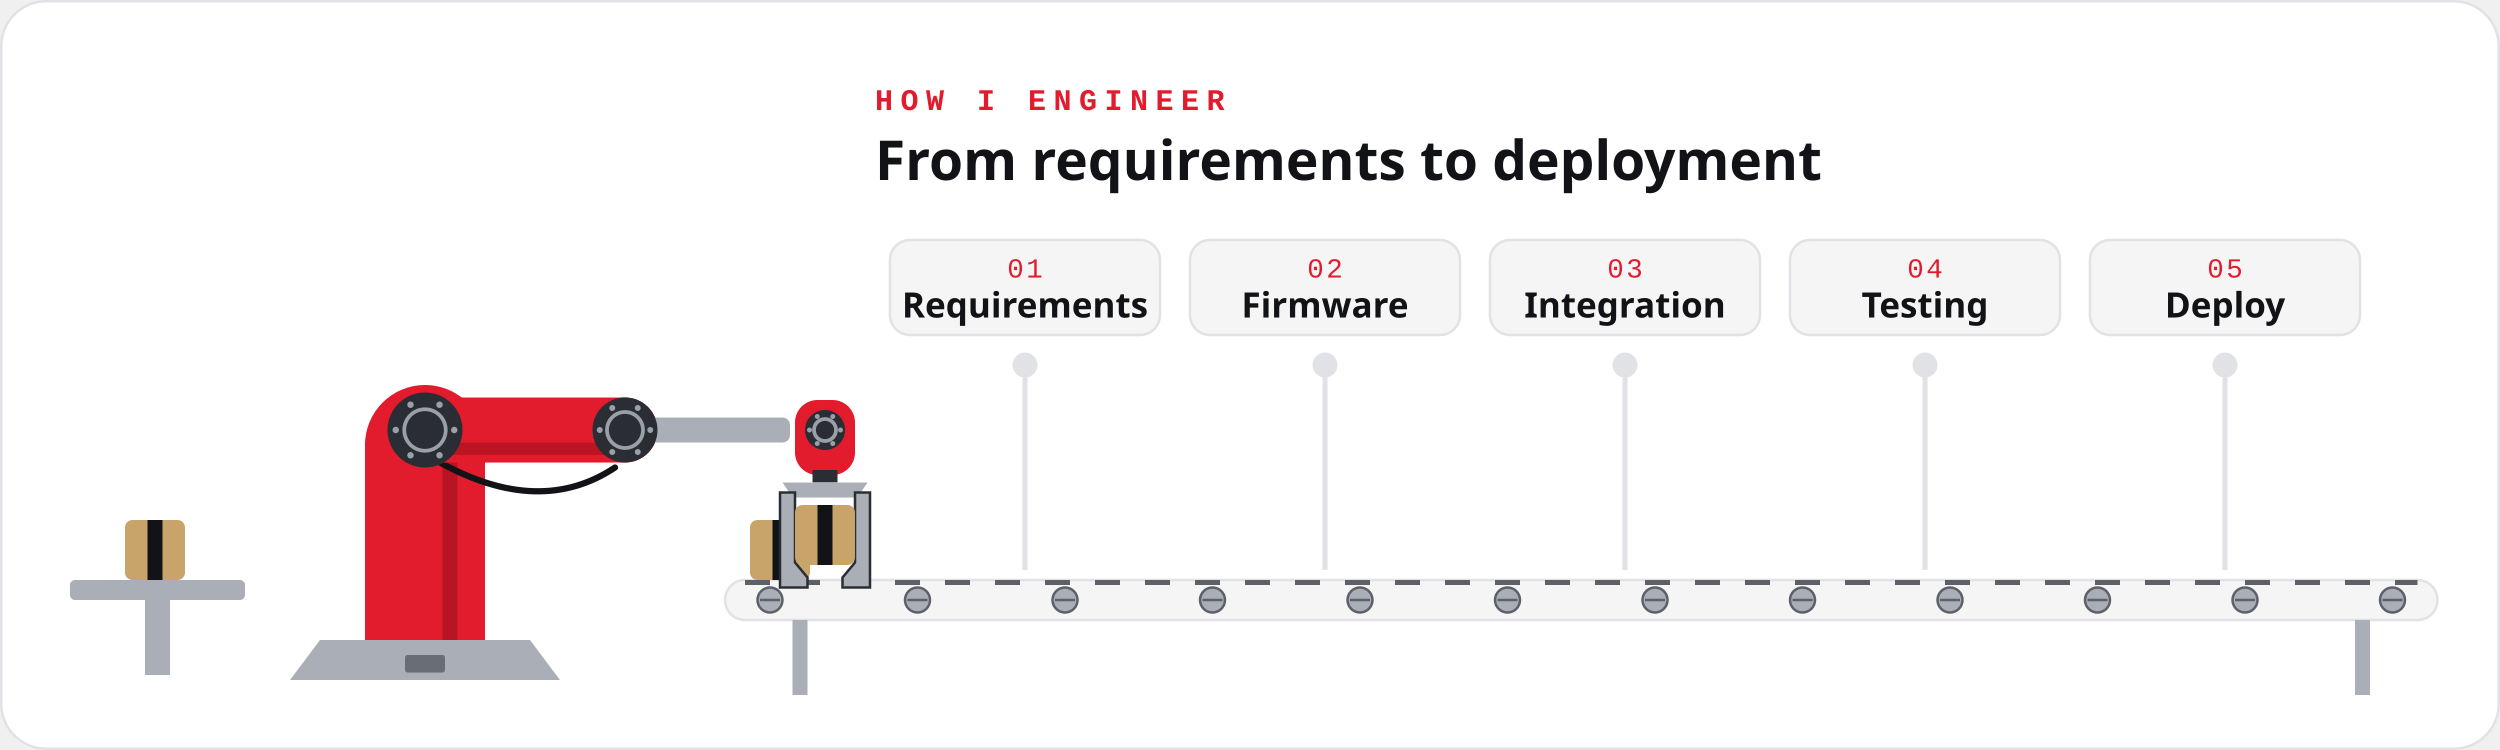
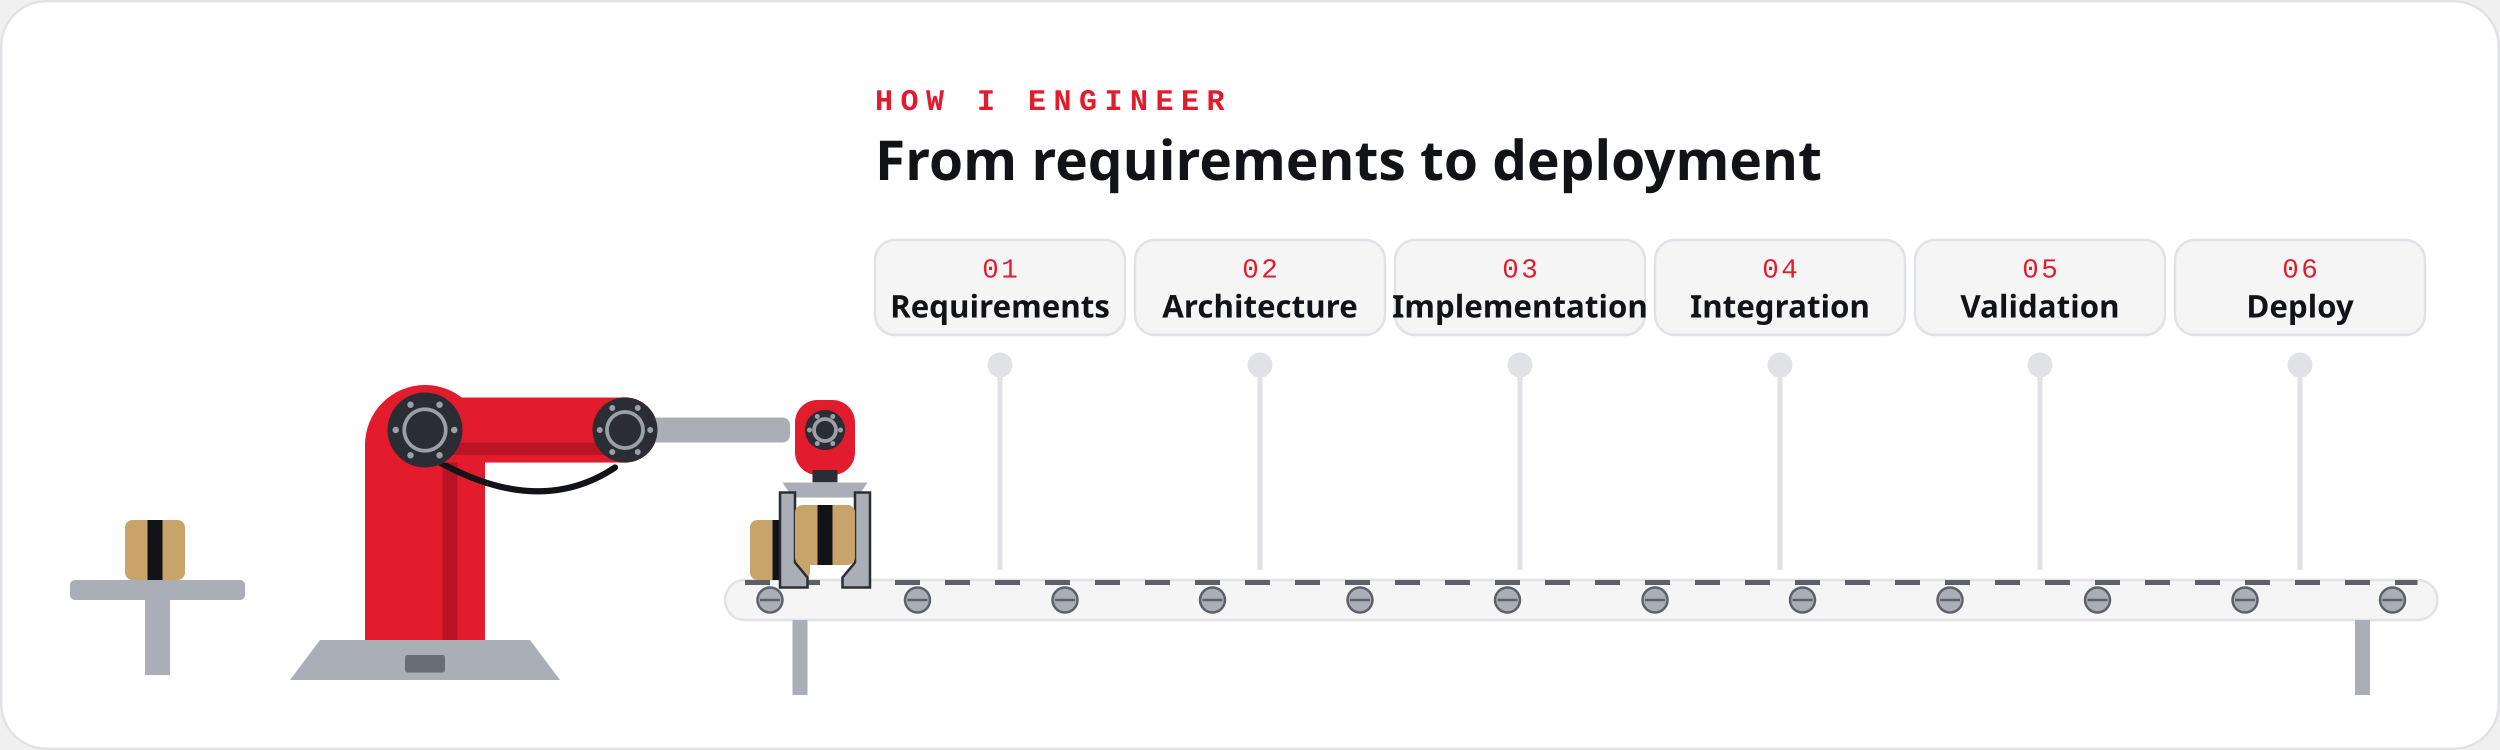
<svg xmlns="http://www.w3.org/2000/svg" width="1000" height="300" viewBox="0 0 1000 300" role="img" aria-labelledby="at ad">
  <style>
  .eyebrow{font-family:ui-monospace,SFMono-Regular,'SF Mono',Menlo,Consolas,'Liberation Mono',monospace;font-size:12px;font-weight:600;letter-spacing:3px;fill:#E21B2D}
  .title{font-family:-apple-system,BlinkMacSystemFont,'Segoe UI','Noto Sans',Helvetica,Arial,sans-serif;font-size:22px;font-weight:700;fill:#111317}
-   .phase{font-family:-apple-system,BlinkMacSystemFont,'Segoe UI','Noto Sans',Helvetica,Arial,sans-serif;font-size:14px;font-weight:700;fill:#111317}
+   .phase{font-family:-apple-system,BlinkMacSystemFont,'Segoe UI','Noto Sans',Helvetica,Arial,sans-serif;font-size:12.5px;font-weight:700;fill:#111317}
  .num{font-family:ui-monospace,SFMono-Regular,'SF Mono',Menlo,Consolas,'Liberation Mono',monospace;font-size:11px;letter-spacing:1px;fill:#E21B2D}
  .sh{transform-origin:170px 172px;animation:sh 10s ease-in-out infinite}
  .el{transform-origin:250px 172px;animation:el 10s ease-in-out infinite}
  .wr{transform-origin:330px 172px;animation:wr 10s ease-in-out infinite}
  @keyframes sh{0%{transform:rotate(-104.07deg)}2%{transform:rotate(-67.76deg)}4%{transform:rotate(-74.67deg)}6%{transform:rotate(-90.72deg)}8%{transform:rotate(-112.43deg)}9.5%{transform:rotate(-116.01deg)}11%{transform:rotate(-121.22deg)}12.5%{transform:rotate(-127.87deg)}14%{transform:rotate(-135.71deg)}15%{transform:rotate(-135.71deg)}16%{transform:rotate(-135.71deg)}17%{transform:rotate(-135.71deg)}18%{transform:rotate(-135.71deg)}19.75%{transform:rotate(-127.87deg)}21.5%{transform:rotate(-121.22deg)}23.25%{transform:rotate(-116.01deg)}25%{transform:rotate(-112.43deg)}27%{transform:rotate(-90.72deg)}29%{transform:rotate(-74.67deg)}31%{transform:rotate(-67.76deg)}33%{transform:rotate(-104.07deg)}35%{transform:rotate(-107.40deg)}37%{transform:rotate(-93.63deg)}39%{transform:rotate(-70.58deg)}41%{transform:rotate(-39.11deg)}42.25%{transform:rotate(-38.38deg)}43.5%{transform:rotate(-35.42deg)}44.75%{transform:rotate(-30.84deg)}46%{transform:rotate(-24.92deg)}47%{transform:rotate(-24.92deg)}48%{transform:rotate(-24.92deg)}49%{transform:rotate(-24.92deg)}50%{transform:rotate(-24.92deg)}51.75%{transform:rotate(-30.84deg)}53.5%{transform:rotate(-35.42deg)}55.25%{transform:rotate(-38.38deg)}57%{transform:rotate(-39.11deg)}59.5%{transform:rotate(-70.58deg)}62%{transform:rotate(-93.63deg)}64.5%{transform:rotate(-107.40deg)}67%{transform:rotate(-104.07deg)}75.25%{transform:rotate(-104.07deg)}83.5%{transform:rotate(-104.07deg)}91.75%{transform:rotate(-104.07deg)}100%{transform:rotate(-104.07deg)}}@keyframes el{0%{transform:rotate(28.14deg)}2%{transform:rotate(-67.96deg)}4%{transform:rotate(-85.26deg)}6%{transform:rotate(-89.78deg)}8%{transform:rotate(-82.01deg)}9.5%{transform:rotate(-88.28deg)}11%{transform:rotate(-92.51deg)}12.5%{transform:rotate(-94.73deg)}14%{transform:rotate(-94.93deg)}15%{transform:rotate(-94.93deg)}16%{transform:rotate(-94.93deg)}17%{transform:rotate(-94.93deg)}18%{transform:rotate(-94.93deg)}19.75%{transform:rotate(-94.73deg)}21.5%{transform:rotate(-92.51deg)}23.25%{transform:rotate(-88.28deg)}25%{transform:rotate(-82.01deg)}27%{transform:rotate(-89.78deg)}29%{transform:rotate(-85.26deg)}31%{transform:rotate(-67.96deg)}33%{transform:rotate(28.14deg)}35%{transform:rotate(65.37deg)}37%{transform:rotate(75.60deg)}39%{transform:rotate(67.83deg)}41%{transform:rotate(36.57deg)}42.25%{transform:rotate(46.04deg)}43.5%{transform:rotate(51.66deg)}44.75%{transform:rotate(54.43deg)}46%{transform:rotate(54.68deg)}47%{transform:rotate(54.68deg)}48%{transform:rotate(54.68deg)}49%{transform:rotate(54.68deg)}50%{transform:rotate(54.68deg)}51.75%{transform:rotate(54.43deg)}53.5%{transform:rotate(51.66deg)}55.25%{transform:rotate(46.04deg)}57%{transform:rotate(36.57deg)}59.5%{transform:rotate(67.83deg)}62%{transform:rotate(75.60deg)}64.5%{transform:rotate(65.37deg)}67%{transform:rotate(28.14deg)}75.25%{transform:rotate(28.14deg)}83.5%{transform:rotate(28.14deg)}91.75%{transform:rotate(28.14deg)}100%{transform:rotate(28.14deg)}}@keyframes wr{0%{transform:rotate(75.93deg)}2%{transform:rotate(135.72deg)}4%{transform:rotate(159.94deg)}6%{transform:rotate(180.50deg)}8%{transform:rotate(194.44deg)}9.5%{transform:rotate(204.28deg)}11%{transform:rotate(213.72deg)}12.5%{transform:rotate(222.60deg)}14%{transform:rotate(230.64deg)}15%{transform:rotate(230.64deg)}16%{transform:rotate(230.64deg)}17%{transform:rotate(230.64deg)}18%{transform:rotate(230.64deg)}19.75%{transform:rotate(222.60deg)}21.5%{transform:rotate(213.72deg)}23.25%{transform:rotate(204.28deg)}25%{transform:rotate(194.44deg)}27%{transform:rotate(180.50deg)}29%{transform:rotate(159.94deg)}31%{transform:rotate(135.72deg)}33%{transform:rotate(75.93deg)}35%{transform:rotate(42.03deg)}37%{transform:rotate(18.03deg)}39%{transform:rotate(2.76deg)}41%{transform:rotate(2.54deg)}42.25%{transform:rotate(-7.66deg)}43.5%{transform:rotate(-16.24deg)}44.75%{transform:rotate(-23.59deg)}46%{transform:rotate(-29.76deg)}47%{transform:rotate(-29.76deg)}48%{transform:rotate(-29.76deg)}49%{transform:rotate(-29.76deg)}50%{transform:rotate(-29.76deg)}51.75%{transform:rotate(-23.59deg)}53.5%{transform:rotate(-16.24deg)}55.25%{transform:rotate(-7.66deg)}57%{transform:rotate(2.54deg)}59.5%{transform:rotate(2.76deg)}62%{transform:rotate(18.03deg)}64.5%{transform:rotate(42.03deg)}67%{transform:rotate(75.93deg)}75.25%{transform:rotate(75.93deg)}83.5%{transform:rotate(75.93deg)}91.75%{transform:rotate(75.93deg)}100%{transform:rotate(75.93deg)}}
  .fl{animation:fl 10s ease-in-out infinite}.fr{animation:fr 10s ease-in-out infinite}
  @keyframes fl{0%,14%{transform:translateX(-6px)}17%,47%{transform:none}50%,100%{transform:translateX(-6px)}}
  @keyframes fr{0%,14%{transform:translateX(6px)}17%,47%{transform:none}50%,100%{transform:translateX(6px)}}
  .carried{animation:carried 10s linear infinite}
  @keyframes carried{0%,16.9%{opacity:0}17%,48.9%{opacity:1}49%,100%{opacity:0}}
  .waiting{animation:waiting 10s ease-out infinite}
  @keyframes waiting{0%,16.9%{opacity:1;transform:none}17%,72%{opacity:0;transform:translateY(-14px)}80%,100%{opacity:1;transform:none}}
  .riding{animation:riding 10s linear infinite}
  @keyframes riding{0%,48.9%{opacity:0;transform:none}49%,50%{opacity:1;transform:none}92%{opacity:1;transform:translateX(638px)}96%,100%{opacity:0;transform:translateX(658px)}}
  .belt{stroke-dasharray:10 10;animation:belt .6s linear infinite}
  @keyframes belt{to{stroke-dashoffset:-20}}
  .roller{transform-box:fill-box;transform-origin:center;animation:spin 1s linear infinite}
  @keyframes spin{to{transform:rotate(360deg)}}
-   @keyframes pop0{0%,56.0%{opacity:0;transform:translateY(10px) scale(.9)}58.0%{opacity:1;transform:translateY(-3px) scale(1.06)}60.0%,96%{opacity:1;transform:none}100%{opacity:0;transform:none}}
-   @keyframes led0{0%,55.5%{fill:#e1e2e6}56.5%,60.5%{fill:#E21B2D}63.5%,100%{fill:#e1e2e6}}
+   @keyframes pop0{0%,55.3%{opacity:0;transform:translateY(10px) scale(.9)}57.3%{opacity:1;transform:translateY(-3px) scale(1.06)}59.3%,96%{opacity:1;transform:none}100%{opacity:0;transform:none}}
+   @keyframes led0{0%,54.8%{fill:#e1e2e6}55.8%,59.8%{fill:#E21B2D}62.8%,100%{fill:#e1e2e6}}
  .pop0{animation:pop0 10s ease-out infinite;transform-box:fill-box;transform-origin:center bottom}
  .led0{animation:led0 10s linear infinite}
-   @keyframes pop1{0%,63.9%{opacity:0;transform:translateY(10px) scale(.9)}65.9%{opacity:1;transform:translateY(-3px) scale(1.06)}67.9%,96%{opacity:1;transform:none}100%{opacity:0;transform:none}}
-   @keyframes led1{0%,63.4%{fill:#e1e2e6}64.4%,68.4%{fill:#E21B2D}71.4%,100%{fill:#e1e2e6}}
+   @keyframes pop1{0%,62.1%{opacity:0;transform:translateY(10px) scale(.9)}64.1%{opacity:1;transform:translateY(-3px) scale(1.06)}66.1%,96%{opacity:1;transform:none}100%{opacity:0;transform:none}}
+   @keyframes led1{0%,61.6%{fill:#e1e2e6}62.6%,66.6%{fill:#E21B2D}69.6%,100%{fill:#e1e2e6}}
  .pop1{animation:pop1 10s ease-out infinite;transform-box:fill-box;transform-origin:center bottom}
  .led1{animation:led1 10s linear infinite}
-   @keyframes pop2{0%,71.8%{opacity:0;transform:translateY(10px) scale(.9)}73.8%{opacity:1;transform:translateY(-3px) scale(1.06)}75.8%,96%{opacity:1;transform:none}100%{opacity:0;transform:none}}
-   @keyframes led2{0%,71.3%{fill:#e1e2e6}72.3%,76.3%{fill:#E21B2D}79.3%,100%{fill:#e1e2e6}}
+   @keyframes pop2{0%,69.0%{opacity:0;transform:translateY(10px) scale(.9)}71.0%{opacity:1;transform:translateY(-3px) scale(1.06)}73.0%,96%{opacity:1;transform:none}100%{opacity:0;transform:none}}
+   @keyframes led2{0%,68.5%{fill:#e1e2e6}69.5%,73.5%{fill:#E21B2D}76.5%,100%{fill:#e1e2e6}}
  .pop2{animation:pop2 10s ease-out infinite;transform-box:fill-box;transform-origin:center bottom}
  .led2{animation:led2 10s linear infinite}
-   @keyframes pop3{0%,79.7%{opacity:0;transform:translateY(10px) scale(.9)}81.7%{opacity:1;transform:translateY(-3px) scale(1.06)}83.7%,96%{opacity:1;transform:none}100%{opacity:0;transform:none}}
-   @keyframes led3{0%,79.2%{fill:#e1e2e6}80.2%,84.2%{fill:#E21B2D}87.2%,100%{fill:#e1e2e6}}
+   @keyframes pop3{0%,75.8%{opacity:0;transform:translateY(10px) scale(.9)}77.8%{opacity:1;transform:translateY(-3px) scale(1.06)}79.8%,96%{opacity:1;transform:none}100%{opacity:0;transform:none}}
+   @keyframes led3{0%,75.3%{fill:#e1e2e6}76.3%,80.3%{fill:#E21B2D}83.3%,100%{fill:#e1e2e6}}
  .pop3{animation:pop3 10s ease-out infinite;transform-box:fill-box;transform-origin:center bottom}
  .led3{animation:led3 10s linear infinite}
-   @keyframes pop4{0%,87.6%{opacity:0;transform:translateY(10px) scale(.9)}89.6%{opacity:1;transform:translateY(-3px) scale(1.06)}91.6%,96%{opacity:1;transform:none}100%{opacity:0;transform:none}}
-   @keyframes led4{0%,87.1%{fill:#e1e2e6}88.1%,92.1%{fill:#E21B2D}95.1%,100%{fill:#e1e2e6}}
+   @keyframes pop4{0%,82.7%{opacity:0;transform:translateY(10px) scale(.9)}84.7%{opacity:1;transform:translateY(-3px) scale(1.06)}86.7%,96%{opacity:1;transform:none}100%{opacity:0;transform:none}}
+   @keyframes led4{0%,82.2%{fill:#e1e2e6}83.2%,87.2%{fill:#E21B2D}90.2%,100%{fill:#e1e2e6}}
  .pop4{animation:pop4 10s ease-out infinite;transform-box:fill-box;transform-origin:center bottom}
  .led4{animation:led4 10s linear infinite}
-   @media (prefers-reduced-motion: reduce){*{animation:none!important}.carried,.waiting{opacity:0}.riding{opacity:1;transform:translateX(338px)}[class^="pop"]{opacity:1}}
+   @keyframes pop5{0%,89.5%{opacity:0;transform:translateY(10px) scale(.9)}91.5%{opacity:1;transform:translateY(-3px) scale(1.06)}93.5%,96%{opacity:1;transform:none}100%{opacity:0;transform:none}}
+   @keyframes led5{0%,89.0%{fill:#e1e2e6}90.0%,94.0%{fill:#E21B2D}97.0%,100%{fill:#e1e2e6}}
+   .pop5{animation:pop5 10s ease-out infinite;transform-box:fill-box;transform-origin:center bottom}
+   .led5{animation:led5 10s linear infinite}
+   @media (prefers-reduced-motion: reduce){*{animation:none!important}.carried,.waiting{opacity:0}.riding{opacity:1;transform:translateX(296px)}[class^="pop"]{opacity:1}}
</style>
  <rect x="0.5" y="0.5" width="999" height="299" rx="18" fill="#ffffff" stroke="#e1e2e6" />
  <text class="eyebrow" x="350" y="44">HOW I ENGINEER</text>
  <text class="title" x="350" y="72">From requirements to deployment</text>
  <rect x="28" y="232" width="70" height="8" rx="2" fill="#a9aeb7" />
  <rect x="58" y="240" width="10" height="30" fill="#a9aeb7" />
  <g class="waiting">
    <rect x="50" y="208" width="24" height="24" rx="3" fill="#c9a46a" />
    <rect x="59" y="208" width="6" height="24" fill="#111317" />
  </g>
  <rect x="290" y="232" width="685" height="16" rx="8" fill="#f5f5f6" stroke="#e1e2e6" />
  <path class="belt" d="M298 233H967" stroke="#5d6068" stroke-width="2" />
  <g class="roller">
    <circle cx="308.0" cy="240" r="5" fill="#a9aeb7" stroke="#5d6068" />
    <path d="M304.0 240h8" stroke="#5d6068" />
  </g>
  <g class="roller">
    <circle cx="367.0" cy="240" r="5" fill="#a9aeb7" stroke="#5d6068" />
    <path d="M363.0 240h8" stroke="#5d6068" />
  </g>
  <g class="roller">
    <circle cx="426.0" cy="240" r="5" fill="#a9aeb7" stroke="#5d6068" />
    <path d="M422.0 240h8" stroke="#5d6068" />
  </g>
  <g class="roller">
    <circle cx="485.0" cy="240" r="5" fill="#a9aeb7" stroke="#5d6068" />
    <path d="M481.0 240h8" stroke="#5d6068" />
  </g>
  <g class="roller">
    <circle cx="544.0" cy="240" r="5" fill="#a9aeb7" stroke="#5d6068" />
    <path d="M540.0 240h8" stroke="#5d6068" />
  </g>
  <g class="roller">
    <circle cx="603.0" cy="240" r="5" fill="#a9aeb7" stroke="#5d6068" />
    <path d="M599.0 240h8" stroke="#5d6068" />
  </g>
  <g class="roller">
    <circle cx="662.0" cy="240" r="5" fill="#a9aeb7" stroke="#5d6068" />
    <path d="M658.0 240h8" stroke="#5d6068" />
  </g>
  <g class="roller">
    <circle cx="721.0" cy="240" r="5" fill="#a9aeb7" stroke="#5d6068" />
    <path d="M717.0 240h8" stroke="#5d6068" />
  </g>
  <g class="roller">
    <circle cx="780.0" cy="240" r="5" fill="#a9aeb7" stroke="#5d6068" />
    <path d="M776.0 240h8" stroke="#5d6068" />
  </g>
  <g class="roller">
    <circle cx="839.0" cy="240" r="5" fill="#a9aeb7" stroke="#5d6068" />
    <path d="M835.0 240h8" stroke="#5d6068" />
  </g>
  <g class="roller">
    <circle cx="898.0" cy="240" r="5" fill="#a9aeb7" stroke="#5d6068" />
    <path d="M894.0 240h8" stroke="#5d6068" />
  </g>
  <g class="roller">
    <circle cx="957.0" cy="240" r="5" fill="#a9aeb7" stroke="#5d6068" />
    <path d="M953.0 240h8" stroke="#5d6068" />
  </g>
  <path d="M320 248v30M945 248v30" stroke="#a9aeb7" stroke-width="6" />
-   <path d="M410 228V150" stroke="#e1e2e6" stroke-width="2" />
-   <circle class="led0" cx="410" cy="146" r="5" fill="#e1e2e6" />
+   <path d="M400 228V150" stroke="#e1e2e6" stroke-width="2" />
+   <circle class="led0" cx="400" cy="146" r="5" fill="#e1e2e6" />
  <g class="pop0">
-     <rect x="356" y="96" width="108" height="38" rx="8" fill="#f5f5f6" stroke="#e1e2e6" />
-     <text class="num" x="410" y="111" text-anchor="middle">01</text>
-     <text class="phase" x="410" y="127" text-anchor="middle">Requirements</text>
-   </g>
-   <path d="M530 228V150" stroke="#e1e2e6" stroke-width="2" />
-   <circle class="led1" cx="530" cy="146" r="5" fill="#e1e2e6" />
+     <rect x="350" y="96" width="100" height="38" rx="8" fill="#f5f5f6" stroke="#e1e2e6" />
+     <text class="num" x="400" y="111" text-anchor="middle">01</text>
+     <text class="phase" x="400" y="127" text-anchor="middle">Requirements</text>
+   </g>
+   <path d="M504 228V150" stroke="#e1e2e6" stroke-width="2" />
+   <circle class="led1" cx="504" cy="146" r="5" fill="#e1e2e6" />
  <g class="pop1">
-     <rect x="476" y="96" width="108" height="38" rx="8" fill="#f5f5f6" stroke="#e1e2e6" />
-     <text class="num" x="530" y="111" text-anchor="middle">02</text>
-     <text class="phase" x="530" y="127" text-anchor="middle">Firmware</text>
-   </g>
-   <path d="M650 228V150" stroke="#e1e2e6" stroke-width="2" />
-   <circle class="led2" cx="650" cy="146" r="5" fill="#e1e2e6" />
+     <rect x="454" y="96" width="100" height="38" rx="8" fill="#f5f5f6" stroke="#e1e2e6" />
+     <text class="num" x="504" y="111" text-anchor="middle">02</text>
+     <text class="phase" x="504" y="127" text-anchor="middle">Architecture</text>
+   </g>
+   <path d="M608 228V150" stroke="#e1e2e6" stroke-width="2" />
+   <circle class="led2" cx="608" cy="146" r="5" fill="#e1e2e6" />
  <g class="pop2">
-     <rect x="596" y="96" width="108" height="38" rx="8" fill="#f5f5f6" stroke="#e1e2e6" />
-     <text class="num" x="650" y="111" text-anchor="middle">03</text>
-     <text class="phase" x="650" y="127" text-anchor="middle">Integration</text>
-   </g>
-   <path d="M770 228V150" stroke="#e1e2e6" stroke-width="2" />
-   <circle class="led3" cx="770" cy="146" r="5" fill="#e1e2e6" />
+     <rect x="558" y="96" width="100" height="38" rx="8" fill="#f5f5f6" stroke="#e1e2e6" />
+     <text class="num" x="608" y="111" text-anchor="middle">03</text>
+     <text class="phase" x="608" y="127" text-anchor="middle">Implementation</text>
+   </g>
+   <path d="M712 228V150" stroke="#e1e2e6" stroke-width="2" />
+   <circle class="led3" cx="712" cy="146" r="5" fill="#e1e2e6" />
  <g class="pop3">
-     <rect x="716" y="96" width="108" height="38" rx="8" fill="#f5f5f6" stroke="#e1e2e6" />
-     <text class="num" x="770" y="111" text-anchor="middle">04</text>
-     <text class="phase" x="770" y="127" text-anchor="middle">Testing</text>
-   </g>
-   <path d="M890 228V150" stroke="#e1e2e6" stroke-width="2" />
-   <circle class="led4" cx="890" cy="146" r="5" fill="#e1e2e6" />
+     <rect x="662" y="96" width="100" height="38" rx="8" fill="#f5f5f6" stroke="#e1e2e6" />
+     <text class="num" x="712" y="111" text-anchor="middle">04</text>
+     <text class="phase" x="712" y="127" text-anchor="middle">Integration</text>
+   </g>
+   <path d="M816 228V150" stroke="#e1e2e6" stroke-width="2" />
+   <circle class="led4" cx="816" cy="146" r="5" fill="#e1e2e6" />
  <g class="pop4">
-     <rect x="836" y="96" width="108" height="38" rx="8" fill="#f5f5f6" stroke="#e1e2e6" />
-     <text class="num" x="890" y="111" text-anchor="middle">05</text>
-     <text class="phase" x="890" y="127" text-anchor="middle">Deploy</text>
+     <rect x="766" y="96" width="100" height="38" rx="8" fill="#f5f5f6" stroke="#e1e2e6" />
+     <text class="num" x="816" y="111" text-anchor="middle">05</text>
+     <text class="phase" x="816" y="127" text-anchor="middle">Validation</text>
+   </g>
+   <path d="M920 228V150" stroke="#e1e2e6" stroke-width="2" />
+   <circle class="led5" cx="920" cy="146" r="5" fill="#e1e2e6" />
+   <g class="pop5">
+     <rect x="870" y="96" width="100" height="38" rx="8" fill="#f5f5f6" stroke="#e1e2e6" />
+     <text class="num" x="920" y="111" text-anchor="middle">06</text>
+     <text class="phase" x="920" y="127" text-anchor="middle">Deploy</text>
  </g>
  <g class="riding">
    <rect x="300" y="208" width="24" height="24" rx="3" fill="#c9a46a" />
    <rect x="309" y="208" width="6" height="24" fill="#111317" />
  </g>
  <path d="M116 272L128 256h84l12 16z" fill="#a9aeb7" />
  <rect x="162" y="262" width="16" height="7" rx="1" fill="#2a2d34" opacity=".5" />
  <path d="M146 256V178a24 24 0 0 1 48 0V256z" fill="#E21B2D" />
  <path d="M180 256V186a24 24 0 0 0 -4-10" fill="none" stroke="#9e0f1c" stroke-width="6" opacity=".6" />
  <g class="sh">
    <path d="M176 185q40 22 70 2" fill="none" stroke="#111317" stroke-width="2.5" stroke-linecap="round" />
    <rect x="157" y="159" width="106" height="26" rx="13" fill="#E21B2D" />
    <rect x="170" y="177" width="80" height="5" rx="2.5" fill="#9e0f1c" opacity=".55" />
    <g class="el">
      <rect x="250" y="167" width="66" height="10" rx="3" fill="#a9aeb7" />
      <circle cx="250" cy="172" r="13" fill="#2a2d34" />
      <circle cx="250" cy="172" r="7.2" fill="none" stroke="#9aa0a8" stroke-width="1.5" />
      <circle cx="260.1" cy="172.0" r="1.2" fill="#9aa0a8" />
      <circle cx="255.1" cy="180.8" r="1.2" fill="#9aa0a8" />
      <circle cx="244.9" cy="180.8" r="1.2" fill="#9aa0a8" />
      <circle cx="239.9" cy="172.0" r="1.2" fill="#9aa0a8" />
      <circle cx="244.9" cy="163.2" r="1.2" fill="#9aa0a8" />
      <circle cx="255.1" cy="163.2" r="1.2" fill="#9aa0a8" />
      <g class="wr">
        <rect x="318" y="160" width="24" height="30" rx="9" fill="#E21B2D" />
        <circle cx="330" cy="172" r="8" fill="#2a2d34" />
        <circle cx="330" cy="172" r="4.4" fill="none" stroke="#9aa0a8" stroke-width="1.5" />
        <circle cx="336.2" cy="172.0" r="1.0" fill="#9aa0a8" />
        <circle cx="333.1" cy="177.4" r="1.0" fill="#9aa0a8" />
        <circle cx="326.9" cy="177.4" r="1.0" fill="#9aa0a8" />
        <circle cx="323.8" cy="172.0" r="1.0" fill="#9aa0a8" />
        <circle cx="326.9" cy="166.6" r="1.0" fill="#9aa0a8" />
        <circle cx="333.1" cy="166.6" r="1.0" fill="#9aa0a8" />
        <rect x="325" y="188" width="10" height="5" fill="#2a2d34" />
        <path d="M313 193h34l-4 6h-26z" fill="#a9aeb7" />
        <path class="fl" d="M312 197h6v28l5 6v4h-11z" fill="#a9aeb7" stroke="#2a2d34" stroke-width="1" />
        <path class="fr" d="M348 197h-6v28l-5 6v4h11z" fill="#a9aeb7" stroke="#2a2d34" stroke-width="1" />
        <g class="carried">
          <rect x="318" y="202" width="24" height="24" rx="3" fill="#c9a46a" />
          <rect x="327" y="202" width="6" height="24" fill="#111317" />
        </g>
      </g>
    </g>
    <circle cx="170" cy="172" r="15" fill="#2a2d34" />
    <circle cx="170" cy="172" r="8.3" fill="none" stroke="#9aa0a8" stroke-width="1.5" />
    <circle cx="181.7" cy="172.0" r="1.3" fill="#9aa0a8" />
    <circle cx="175.8" cy="182.1" r="1.3" fill="#9aa0a8" />
    <circle cx="164.2" cy="182.1" r="1.3" fill="#9aa0a8" />
    <circle cx="158.3" cy="172.0" r="1.3" fill="#9aa0a8" />
    <circle cx="164.2" cy="161.9" r="1.3" fill="#9aa0a8" />
    <circle cx="175.8" cy="161.9" r="1.3" fill="#9aa0a8" />
  </g>
</svg>
